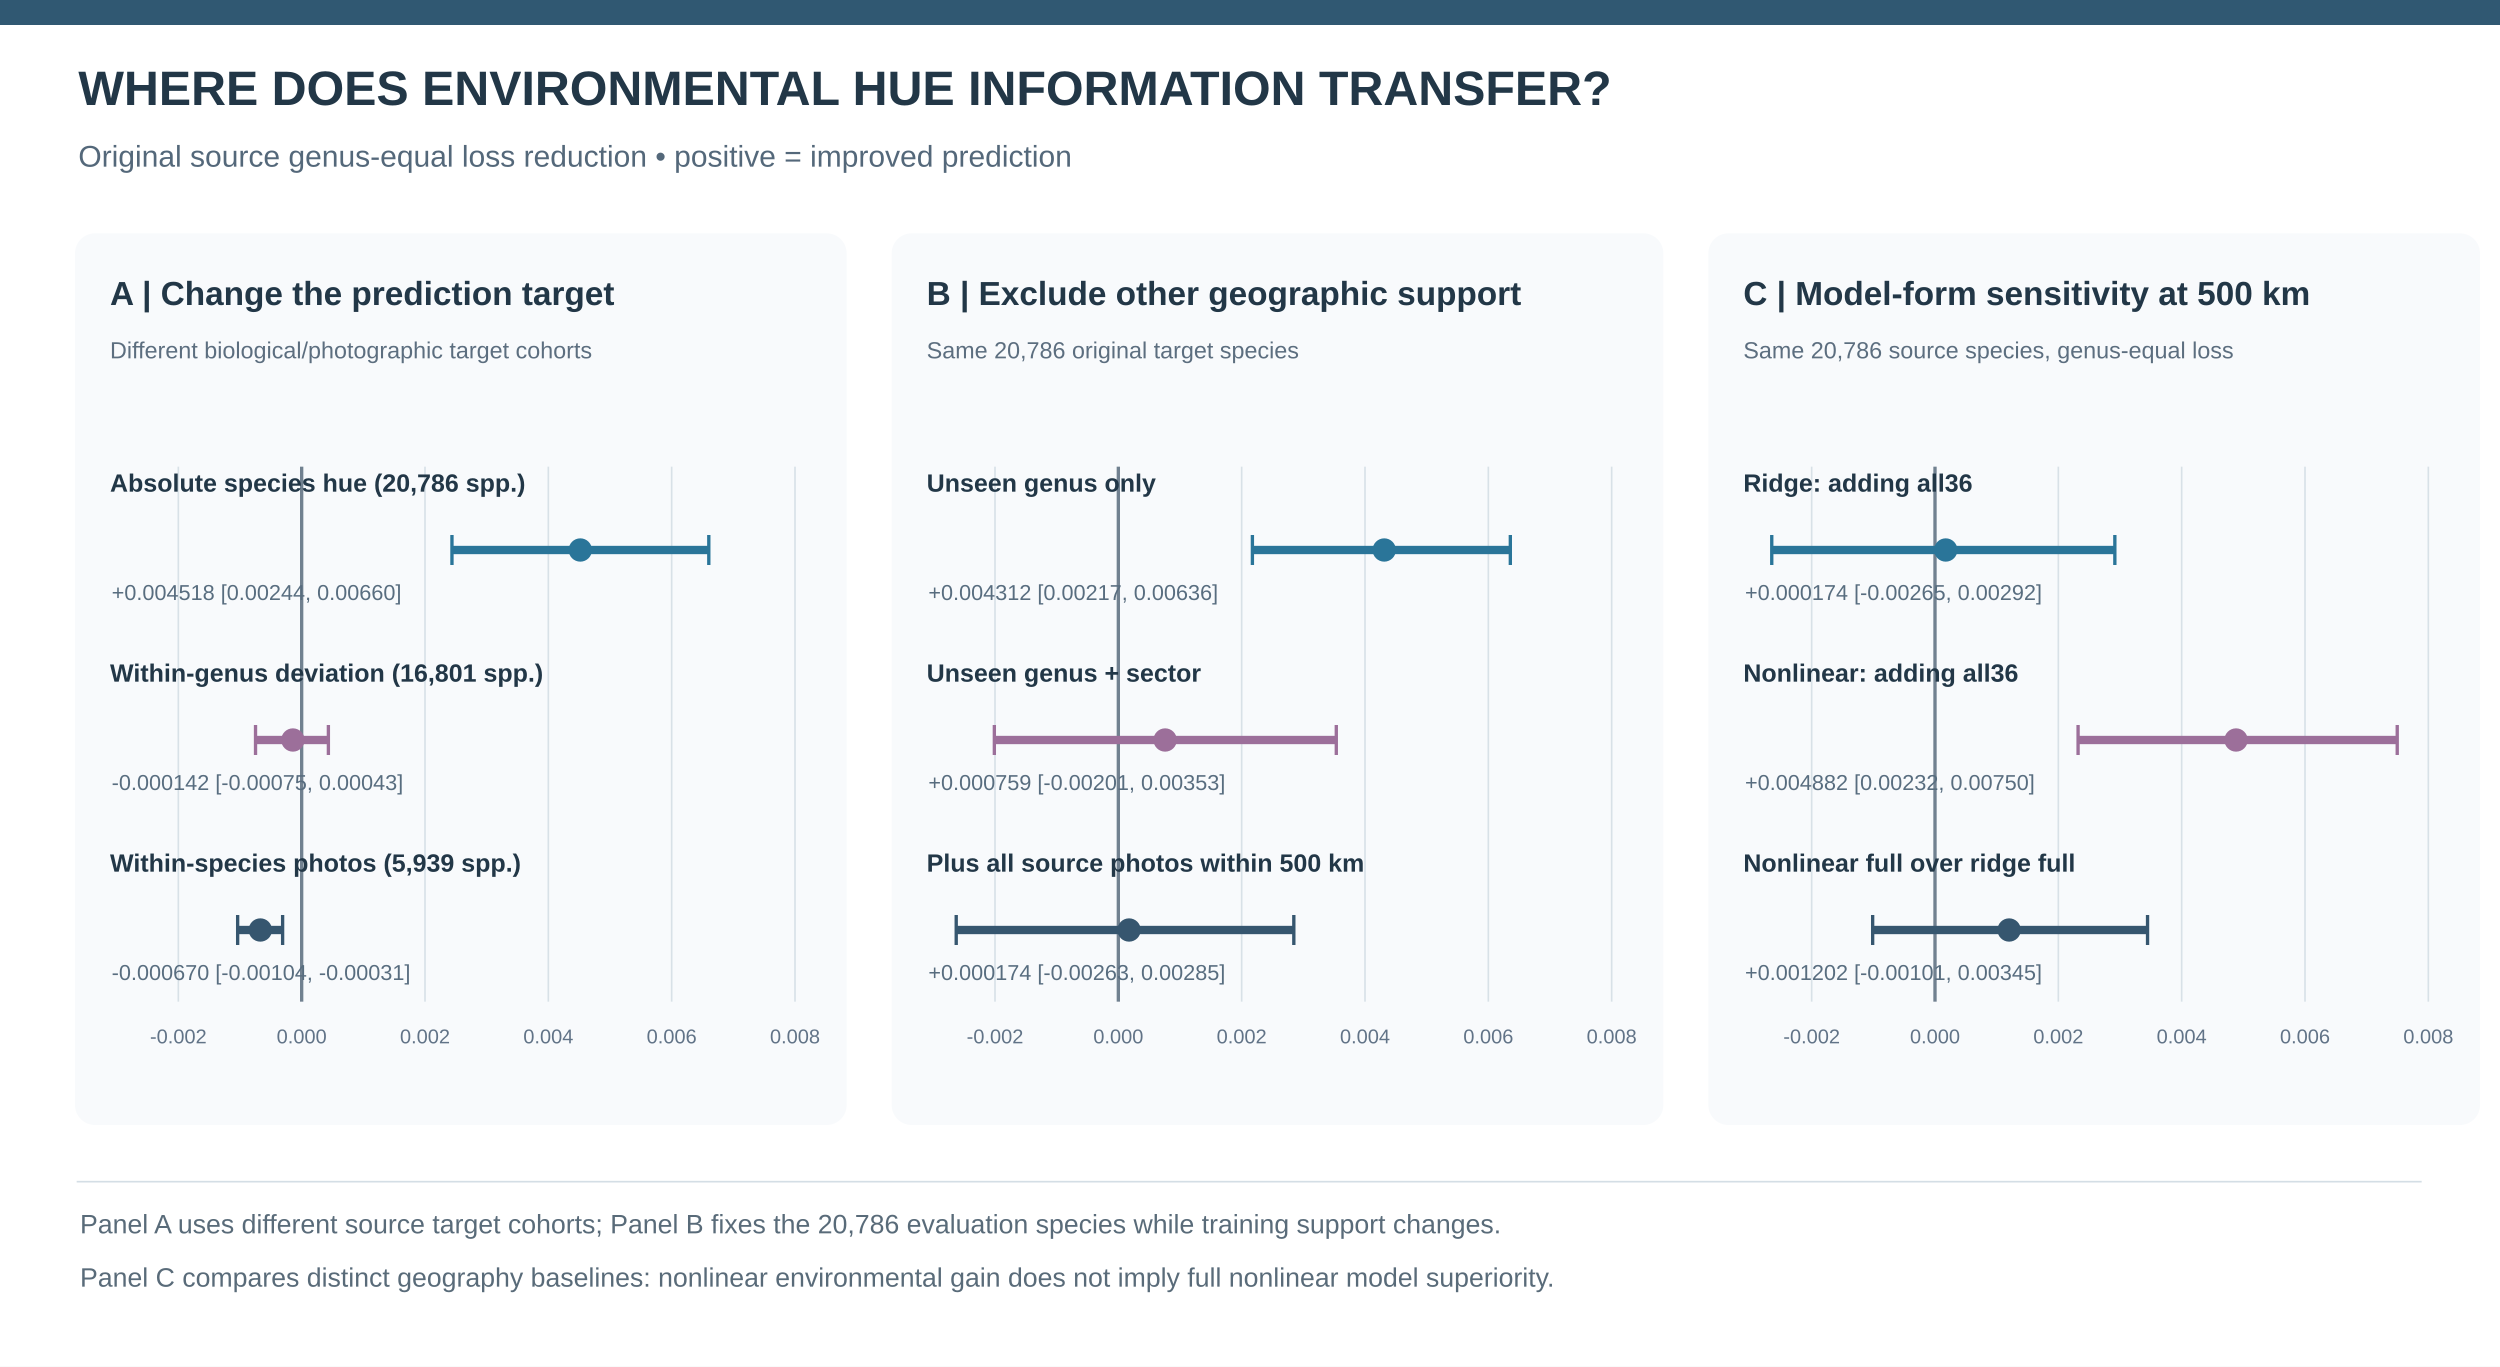
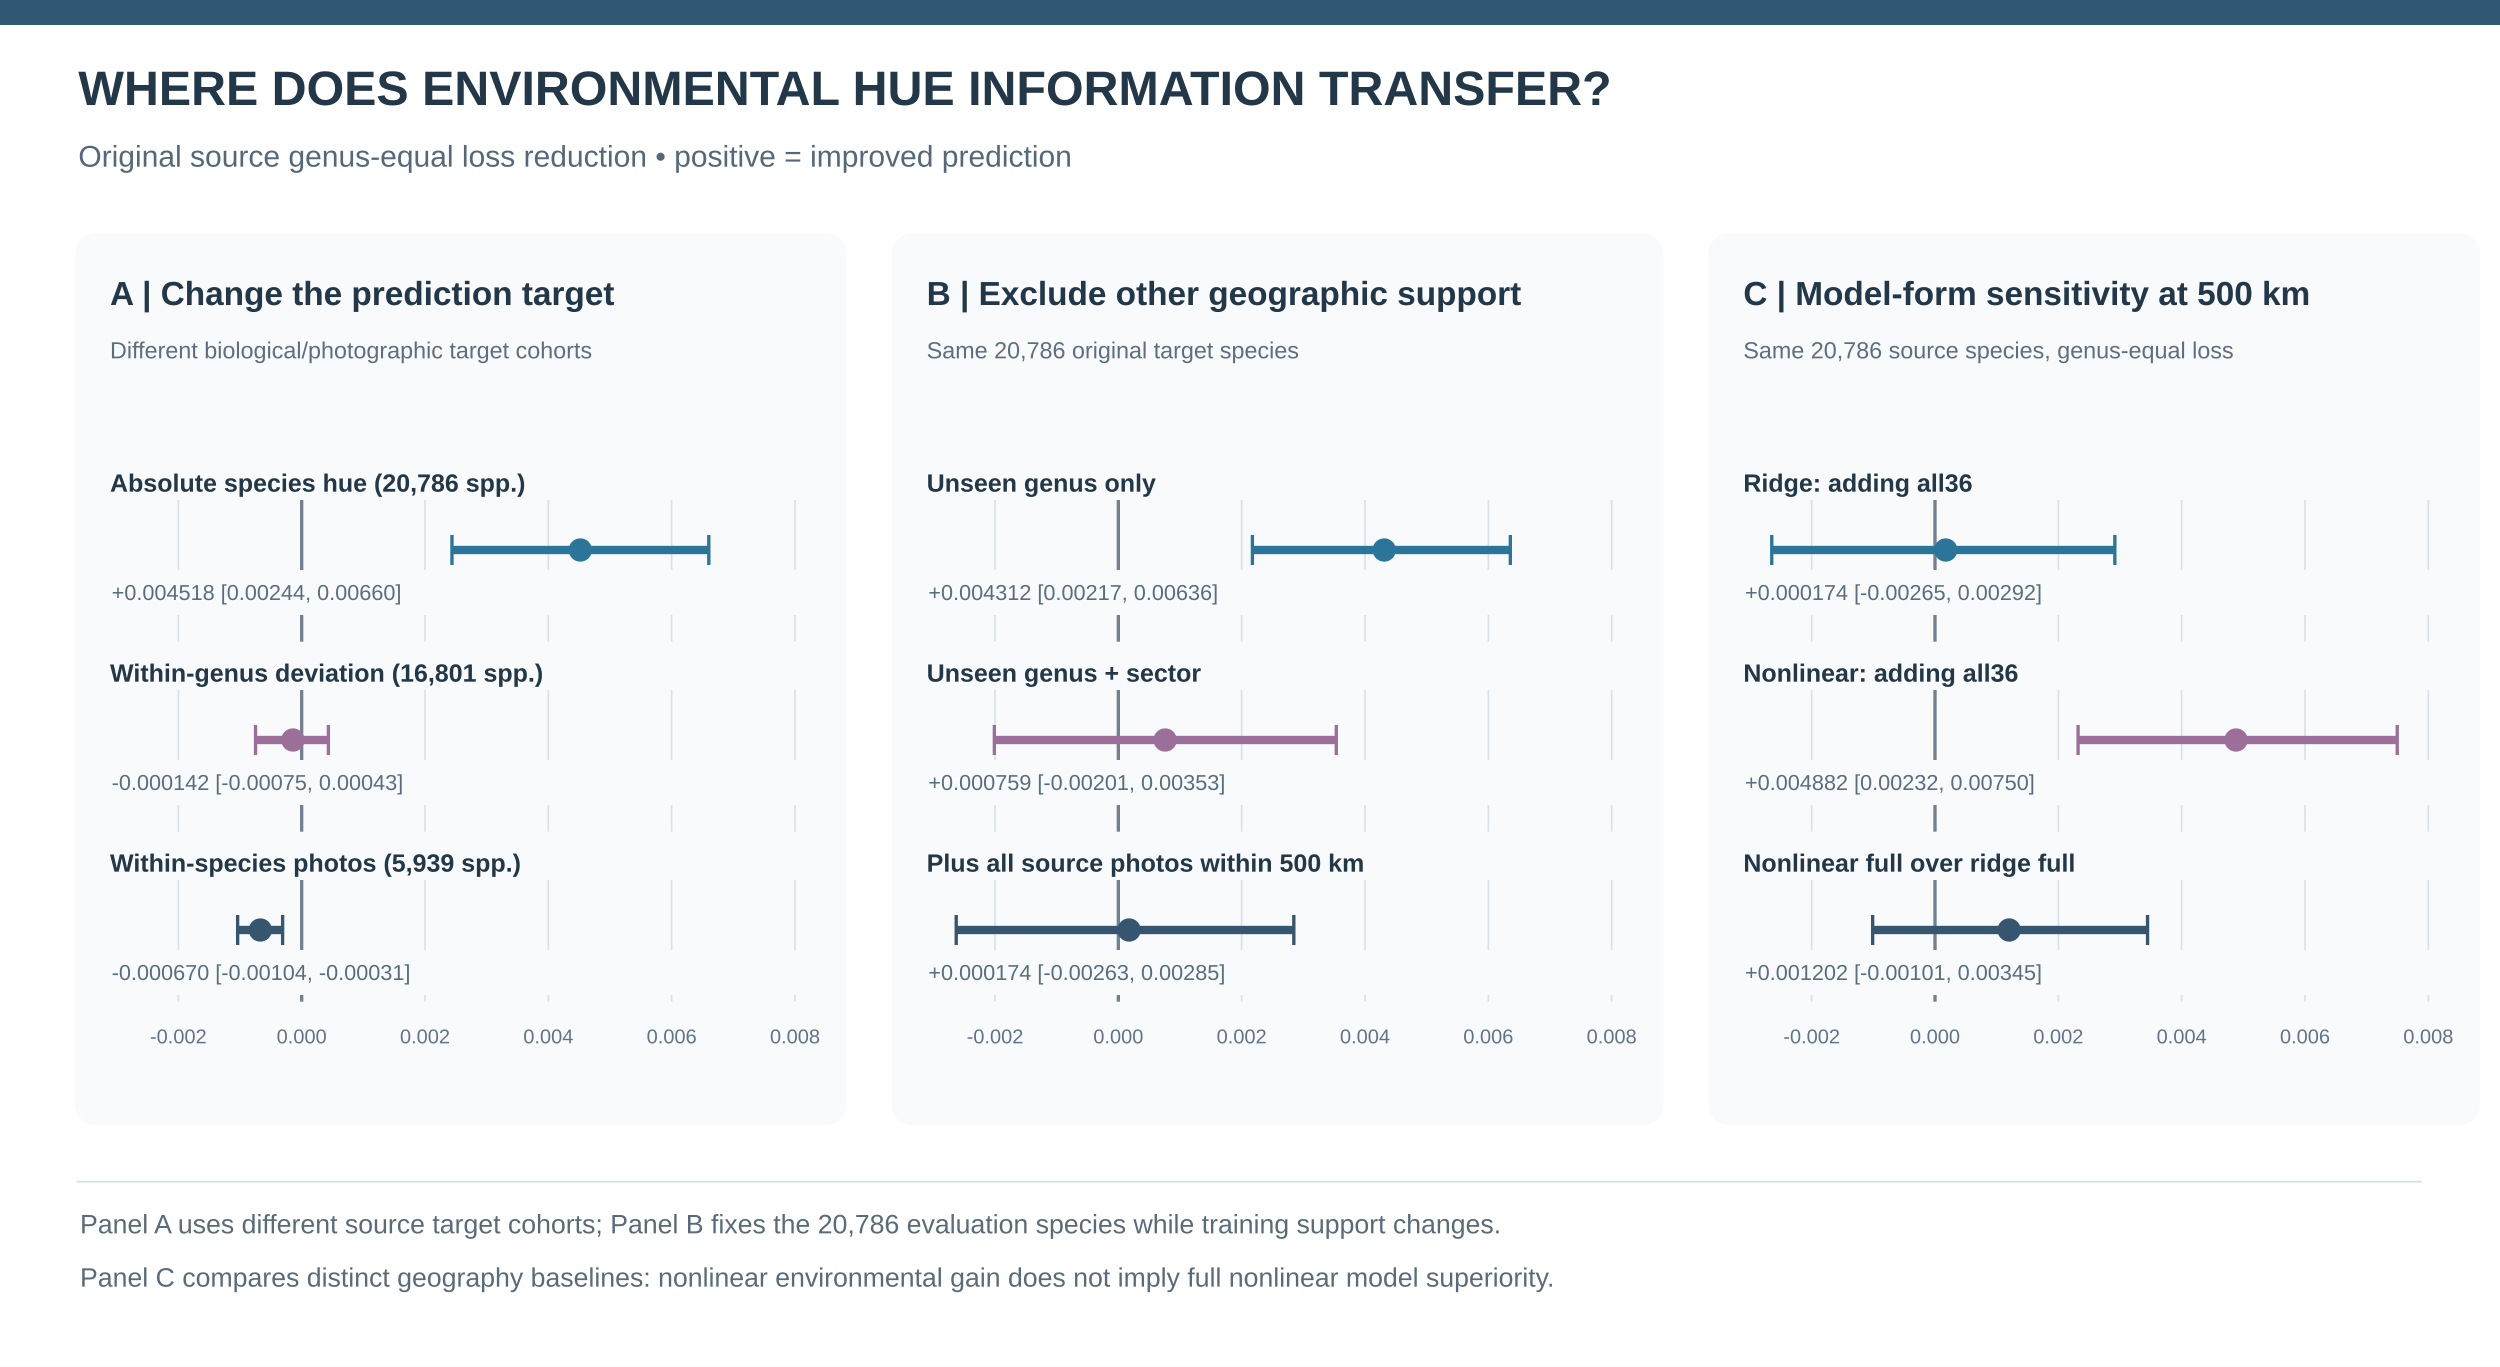
<svg xmlns="http://www.w3.org/2000/svg" width="1500" height="820" viewBox="0 0 1500 820" role="img" aria-labelledby="title description">
  <rect x="0" y="0" width="1500" height="820" rx="0" fill="#FFFFFF" />
  <rect x="0" y="0" width="1500" height="15" rx="0" fill="#305872" />
  <text x="47" y="63" font-family="Arial,sans-serif" font-size="29" font-weight="700" text-anchor="start" fill="#223747">WHERE DOES ENVIRONMENTAL HUE INFORMATION TRANSFER?</text>
  <text x="47" y="100" font-family="Arial,sans-serif" font-size="18" font-weight="400" text-anchor="start" fill="#54687A">Original source genus-equal loss reduction • positive = improved prediction</text>
  <rect x="45" y="140" width="463" height="535" rx="12" fill="#F8FAFC" />
  <text x="66" y="183" font-family="Arial,sans-serif" font-size="20" font-weight="700" text-anchor="start" fill="#223747">A | Change the prediction target</text>
  <text x="66" y="215" font-family="Arial,sans-serif" font-size="14" font-weight="400" text-anchor="start" fill="#5C6E7F">Different biological/photographic target cohorts</text>
  <line x1="107" y1="280" x2="107" y2="601" stroke="#D8E1E7" stroke-width="1" />
  <text x="107" y="626" font-family="Arial,sans-serif" font-size="12" font-weight="400" text-anchor="middle" fill="#617387">-0.002</text>
  <line x1="181" y1="280" x2="181" y2="601" stroke="#718190" stroke-width="2" />
  <text x="181" y="626" font-family="Arial,sans-serif" font-size="12" font-weight="400" text-anchor="middle" fill="#617387">0.000</text>
  <line x1="255" y1="280" x2="255" y2="601" stroke="#D8E1E7" stroke-width="1" />
  <text x="255" y="626" font-family="Arial,sans-serif" font-size="12" font-weight="400" text-anchor="middle" fill="#617387">0.002</text>
  <line x1="329" y1="280" x2="329" y2="601" stroke="#D8E1E7" stroke-width="1" />
  <text x="329" y="626" font-family="Arial,sans-serif" font-size="12" font-weight="400" text-anchor="middle" fill="#617387">0.004</text>
  <line x1="403" y1="280" x2="403" y2="601" stroke="#D8E1E7" stroke-width="1" />
  <text x="403" y="626" font-family="Arial,sans-serif" font-size="12" font-weight="400" text-anchor="middle" fill="#617387">0.006</text>
  <line x1="477" y1="280" x2="477" y2="601" stroke="#D8E1E7" stroke-width="1" />
  <text x="477" y="626" font-family="Arial,sans-serif" font-size="12" font-weight="400" text-anchor="middle" fill="#617387">0.008</text>
+   <rect x="64" y="271" width="420" height="29" rx="4" fill="#F8FAFC" />
  <text x="66" y="295" font-family="Arial,sans-serif" font-size="15" font-weight="600" text-anchor="start" fill="#223747">Absolute species hue (20,786 spp.)</text>
  <line x1="271.175" y1="330" x2="425.283" y2="330" stroke="#2A7599" stroke-width="5" />
  <line x1="271.175" y1="321" x2="271.175" y2="339" stroke="#2A7599" stroke-width="2" />
  <line x1="425.283" y1="321" x2="425.283" y2="339" stroke="#2A7599" stroke-width="2" />
  <circle cx="348.184" cy="330" r="7" fill="#2A7599" />
+   <rect x="64" y="342" width="420" height="27" rx="4" fill="#F8FAFC" />
  <text x="67" y="360" font-family="Arial,sans-serif" font-size="13" font-weight="400" text-anchor="start" fill="#586D7F">+0.004518 [0.00244, 0.00660]</text>
+   <rect x="64" y="385" width="420" height="29" rx="4" fill="#F8FAFC" />
  <text x="66" y="409" font-family="Arial,sans-serif" font-size="15" font-weight="600" text-anchor="start" fill="#223747">Within-genus deviation (16,801 spp.)</text>
  <line x1="153.315" y1="444" x2="197.03" y2="444" stroke="#9C6F9A" stroke-width="5" />
  <line x1="153.315" y1="435" x2="153.315" y2="453" stroke="#9C6F9A" stroke-width="2" />
  <line x1="197.03" y1="435" x2="197.03" y2="453" stroke="#9C6F9A" stroke-width="2" />
  <circle cx="175.744" cy="444" r="7" fill="#9C6F9A" />
+   <rect x="64" y="456" width="420" height="27" rx="4" fill="#F8FAFC" />
  <text x="67" y="474" font-family="Arial,sans-serif" font-size="13" font-weight="400" text-anchor="start" fill="#586D7F">-0.000142 [-0.00075, 0.00043]</text>
+   <rect x="64" y="499" width="420" height="29" rx="4" fill="#F8FAFC" />
  <text x="66" y="523" font-family="Arial,sans-serif" font-size="15" font-weight="600" text-anchor="start" fill="#223747">Within-species photos (5,939 spp.)</text>
  <line x1="142.59" y1="558" x2="169.57" y2="558" stroke="#36566F" stroke-width="5" />
  <line x1="142.59" y1="549" x2="142.59" y2="567" stroke="#36566F" stroke-width="2" />
  <line x1="169.57" y1="549" x2="169.57" y2="567" stroke="#36566F" stroke-width="2" />
  <circle cx="156.206" cy="558" r="7" fill="#36566F" />
+   <rect x="64" y="570" width="420" height="27" rx="4" fill="#F8FAFC" />
  <text x="67" y="588" font-family="Arial,sans-serif" font-size="13" font-weight="400" text-anchor="start" fill="#586D7F">-0.000670 [-0.00104, -0.00031]</text>
  <rect x="535" y="140" width="463" height="535" rx="12" fill="#F8FAFC" />
  <text x="556" y="183" font-family="Arial,sans-serif" font-size="20" font-weight="700" text-anchor="start" fill="#223747">B | Exclude other geographic support</text>
  <text x="556" y="215" font-family="Arial,sans-serif" font-size="14" font-weight="400" text-anchor="start" fill="#5C6E7F">Same 20,786 original target species</text>
  <line x1="597" y1="280" x2="597" y2="601" stroke="#D8E1E7" stroke-width="1" />
  <text x="597" y="626" font-family="Arial,sans-serif" font-size="12" font-weight="400" text-anchor="middle" fill="#617387">-0.002</text>
  <line x1="671" y1="280" x2="671" y2="601" stroke="#718190" stroke-width="2" />
  <text x="671" y="626" font-family="Arial,sans-serif" font-size="12" font-weight="400" text-anchor="middle" fill="#617387">0.000</text>
  <line x1="745" y1="280" x2="745" y2="601" stroke="#D8E1E7" stroke-width="1" />
  <text x="745" y="626" font-family="Arial,sans-serif" font-size="12" font-weight="400" text-anchor="middle" fill="#617387">0.002</text>
  <line x1="819" y1="280" x2="819" y2="601" stroke="#D8E1E7" stroke-width="1" />
  <text x="819" y="626" font-family="Arial,sans-serif" font-size="12" font-weight="400" text-anchor="middle" fill="#617387">0.004</text>
  <line x1="893" y1="280" x2="893" y2="601" stroke="#D8E1E7" stroke-width="1" />
  <text x="893" y="626" font-family="Arial,sans-serif" font-size="12" font-weight="400" text-anchor="middle" fill="#617387">0.006</text>
  <line x1="967" y1="280" x2="967" y2="601" stroke="#D8E1E7" stroke-width="1" />
  <text x="967" y="626" font-family="Arial,sans-serif" font-size="12" font-weight="400" text-anchor="middle" fill="#617387">0.008</text>
+   <rect x="554" y="271" width="420" height="29" rx="4" fill="#F8FAFC" />
  <text x="556" y="295" font-family="Arial,sans-serif" font-size="15" font-weight="600" text-anchor="start" fill="#223747">Unseen genus only</text>
  <line x1="751.44" y1="330" x2="906.198" y2="330" stroke="#2A7599" stroke-width="5" />
  <line x1="751.44" y1="321" x2="751.44" y2="339" stroke="#2A7599" stroke-width="2" />
  <line x1="906.198" y1="321" x2="906.198" y2="339" stroke="#2A7599" stroke-width="2" />
  <circle cx="830.54" cy="330" r="7" fill="#2A7599" />
+   <rect x="554" y="342" width="420" height="27" rx="4" fill="#F8FAFC" />
  <text x="557" y="360" font-family="Arial,sans-serif" font-size="13" font-weight="400" text-anchor="start" fill="#586D7F">+0.004312 [0.00217, 0.00636]</text>
+   <rect x="554" y="385" width="420" height="29" rx="4" fill="#F8FAFC" />
  <text x="556" y="409" font-family="Arial,sans-serif" font-size="15" font-weight="600" text-anchor="start" fill="#223747">Unseen genus + sector</text>
  <line x1="596.607" y1="444" x2="801.778" y2="444" stroke="#9C6F9A" stroke-width="5" />
  <line x1="596.607" y1="435" x2="596.607" y2="453" stroke="#9C6F9A" stroke-width="2" />
  <line x1="801.778" y1="435" x2="801.778" y2="453" stroke="#9C6F9A" stroke-width="2" />
  <circle cx="699.082" cy="444" r="7" fill="#9C6F9A" />
+   <rect x="554" y="456" width="420" height="27" rx="4" fill="#F8FAFC" />
  <text x="557" y="474" font-family="Arial,sans-serif" font-size="13" font-weight="400" text-anchor="start" fill="#586D7F">+0.000759 [-0.00201, 0.00353]</text>
+   <rect x="554" y="499" width="420" height="29" rx="4" fill="#F8FAFC" />
  <text x="556" y="523" font-family="Arial,sans-serif" font-size="15" font-weight="600" text-anchor="start" fill="#223747">Plus all source photos within 500 km</text>
  <line x1="573.73" y1="558" x2="776.293" y2="558" stroke="#36566F" stroke-width="5" />
  <line x1="573.73" y1="549" x2="573.73" y2="567" stroke="#36566F" stroke-width="2" />
  <line x1="776.293" y1="549" x2="776.293" y2="567" stroke="#36566F" stroke-width="2" />
  <circle cx="677.44" cy="558" r="7" fill="#36566F" />
+   <rect x="554" y="570" width="420" height="27" rx="4" fill="#F8FAFC" />
  <text x="557" y="588" font-family="Arial,sans-serif" font-size="13" font-weight="400" text-anchor="start" fill="#586D7F">+0.000174 [-0.00263, 0.00285]</text>
  <rect x="1025" y="140" width="463" height="535" rx="12" fill="#F8FAFC" />
  <text x="1046" y="183" font-family="Arial,sans-serif" font-size="20" font-weight="700" text-anchor="start" fill="#223747">C | Model-form sensitivity at 500 km</text>
  <text x="1046" y="215" font-family="Arial,sans-serif" font-size="14" font-weight="400" text-anchor="start" fill="#5C6E7F">Same 20,786 source species, genus-equal loss</text>
  <line x1="1087" y1="280" x2="1087" y2="601" stroke="#D8E1E7" stroke-width="1" />
  <text x="1087" y="626" font-family="Arial,sans-serif" font-size="12" font-weight="400" text-anchor="middle" fill="#617387">-0.002</text>
  <line x1="1161" y1="280" x2="1161" y2="601" stroke="#718190" stroke-width="2" />
  <text x="1161" y="626" font-family="Arial,sans-serif" font-size="12" font-weight="400" text-anchor="middle" fill="#617387">0.000</text>
  <line x1="1235" y1="280" x2="1235" y2="601" stroke="#D8E1E7" stroke-width="1" />
  <text x="1235" y="626" font-family="Arial,sans-serif" font-size="12" font-weight="400" text-anchor="middle" fill="#617387">0.002</text>
  <line x1="1309" y1="280" x2="1309" y2="601" stroke="#D8E1E7" stroke-width="1" />
  <text x="1309" y="626" font-family="Arial,sans-serif" font-size="12" font-weight="400" text-anchor="middle" fill="#617387">0.004</text>
  <line x1="1383" y1="280" x2="1383" y2="601" stroke="#D8E1E7" stroke-width="1" />
  <text x="1383" y="626" font-family="Arial,sans-serif" font-size="12" font-weight="400" text-anchor="middle" fill="#617387">0.006</text>
  <line x1="1457" y1="280" x2="1457" y2="601" stroke="#D8E1E7" stroke-width="1" />
  <text x="1457" y="626" font-family="Arial,sans-serif" font-size="12" font-weight="400" text-anchor="middle" fill="#617387">0.008</text>
+   <rect x="1044" y="271" width="420" height="29" rx="4" fill="#F8FAFC" />
  <text x="1046" y="295" font-family="Arial,sans-serif" font-size="15" font-weight="600" text-anchor="start" fill="#223747">Ridge: adding all36</text>
  <line x1="1063.055" y1="330" x2="1268.909" y2="330" stroke="#2A7599" stroke-width="5" />
  <line x1="1063.055" y1="321" x2="1063.055" y2="339" stroke="#2A7599" stroke-width="2" />
  <line x1="1268.909" y1="321" x2="1268.909" y2="339" stroke="#2A7599" stroke-width="2" />
  <circle cx="1167.44" cy="330" r="7" fill="#2A7599" />
+   <rect x="1044" y="342" width="420" height="27" rx="4" fill="#F8FAFC" />
  <text x="1047" y="360" font-family="Arial,sans-serif" font-size="13" font-weight="400" text-anchor="start" fill="#586D7F">+0.000174 [-0.00265, 0.00292]</text>
+   <rect x="1044" y="385" width="420" height="29" rx="4" fill="#F8FAFC" />
  <text x="1046" y="409" font-family="Arial,sans-serif" font-size="15" font-weight="600" text-anchor="start" fill="#223747">Nonlinear: adding all36</text>
  <line x1="1246.846" y1="444" x2="1438.338" y2="444" stroke="#9C6F9A" stroke-width="5" />
  <line x1="1246.846" y1="435" x2="1246.846" y2="453" stroke="#9C6F9A" stroke-width="2" />
  <line x1="1438.338" y1="435" x2="1438.338" y2="453" stroke="#9C6F9A" stroke-width="2" />
  <circle cx="1341.626" cy="444" r="7" fill="#9C6F9A" />
+   <rect x="1044" y="456" width="420" height="27" rx="4" fill="#F8FAFC" />
  <text x="1047" y="474" font-family="Arial,sans-serif" font-size="13" font-weight="400" text-anchor="start" fill="#586D7F">+0.004882 [0.00232, 0.00750]</text>
+   <rect x="1044" y="499" width="420" height="29" rx="4" fill="#F8FAFC" />
  <text x="1046" y="523" font-family="Arial,sans-serif" font-size="15" font-weight="600" text-anchor="start" fill="#223747">Nonlinear full over ridge full</text>
  <line x1="1123.595" y1="558" x2="1288.526" y2="558" stroke="#36566F" stroke-width="5" />
  <line x1="1123.595" y1="549" x2="1123.595" y2="567" stroke="#36566F" stroke-width="2" />
  <line x1="1288.526" y1="549" x2="1288.526" y2="567" stroke="#36566F" stroke-width="2" />
  <circle cx="1205.477" cy="558" r="7" fill="#36566F" />
+   <rect x="1044" y="570" width="420" height="27" rx="4" fill="#F8FAFC" />
  <text x="1047" y="588" font-family="Arial,sans-serif" font-size="13" font-weight="400" text-anchor="start" fill="#586D7F">+0.001202 [-0.00101, 0.00345]</text>
  <line x1="46" y1="709" x2="1453" y2="709" stroke="#D4DEE5" stroke-width="1" />
  <text x="48" y="740" font-family="Arial,sans-serif" font-size="16" font-weight="400" text-anchor="start" fill="#596B79">Panel A uses different source target cohorts; Panel B fixes the 20,786 evaluation species while training support changes.</text>
  <text x="48" y="772" font-family="Arial,sans-serif" font-size="16" font-weight="400" text-anchor="start" fill="#596B79">Panel C compares distinct geography baselines: nonlinear environmental gain does not imply full nonlinear model superiority.</text>
</svg>
